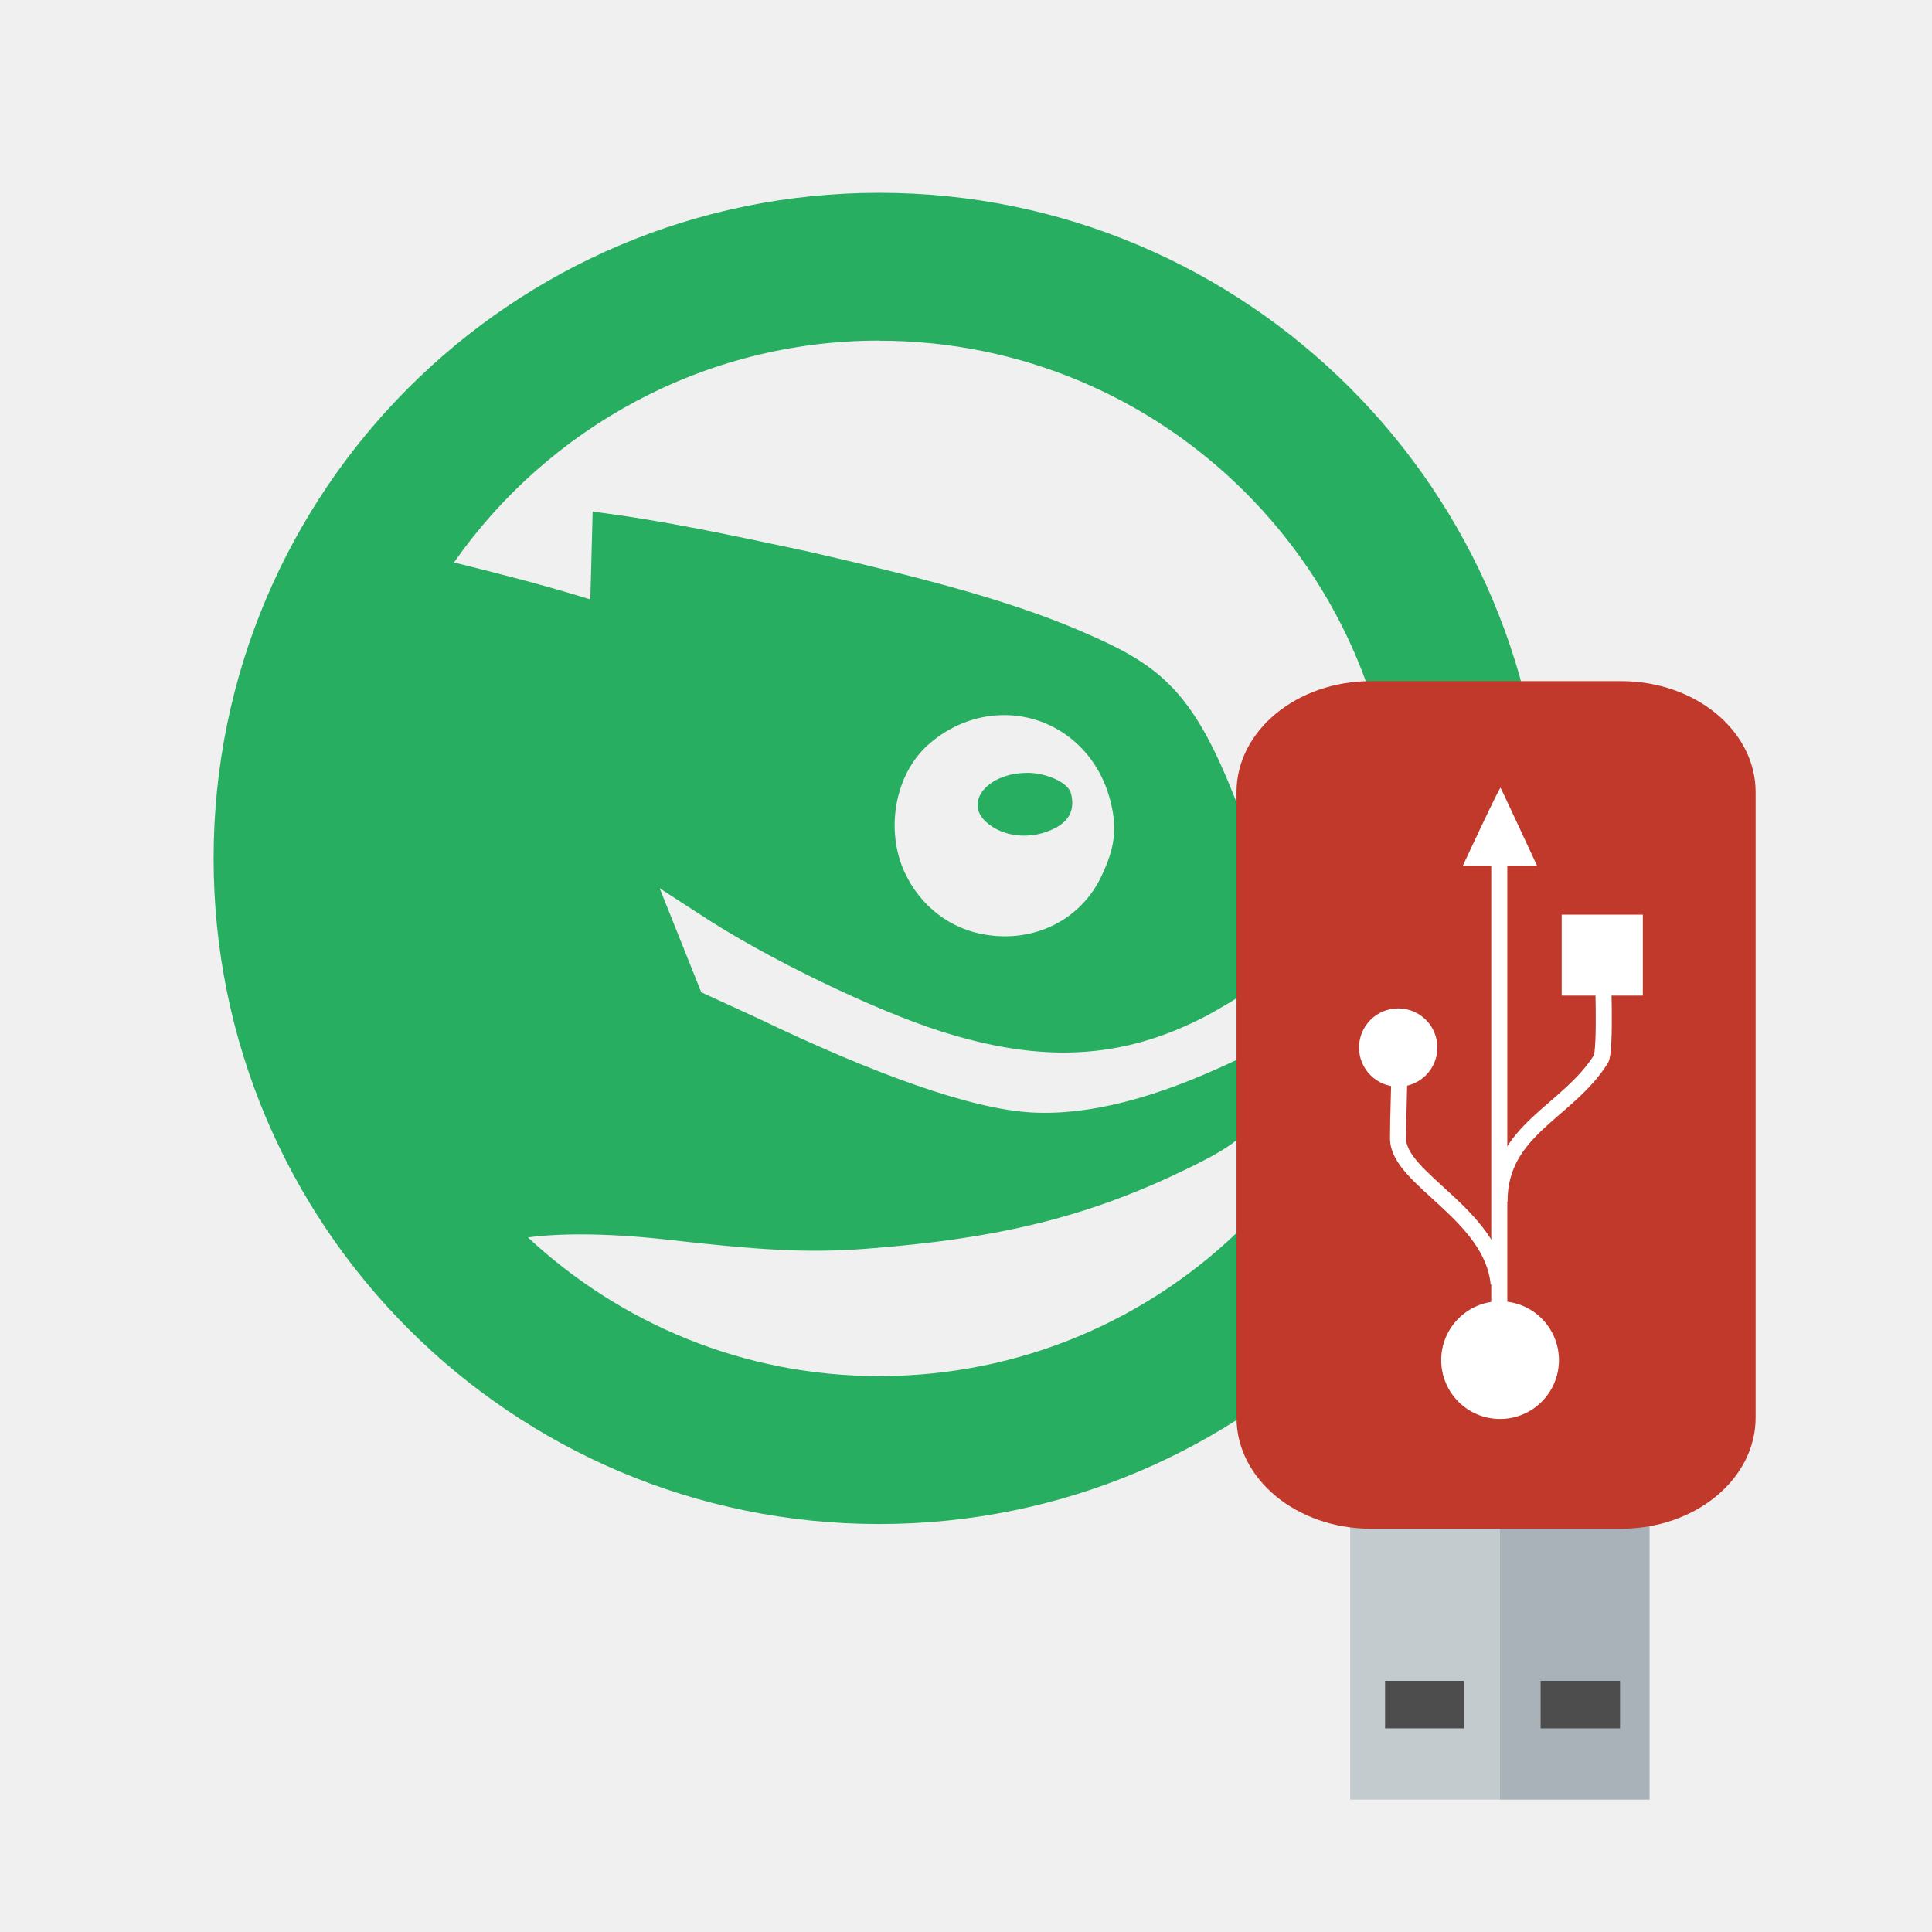
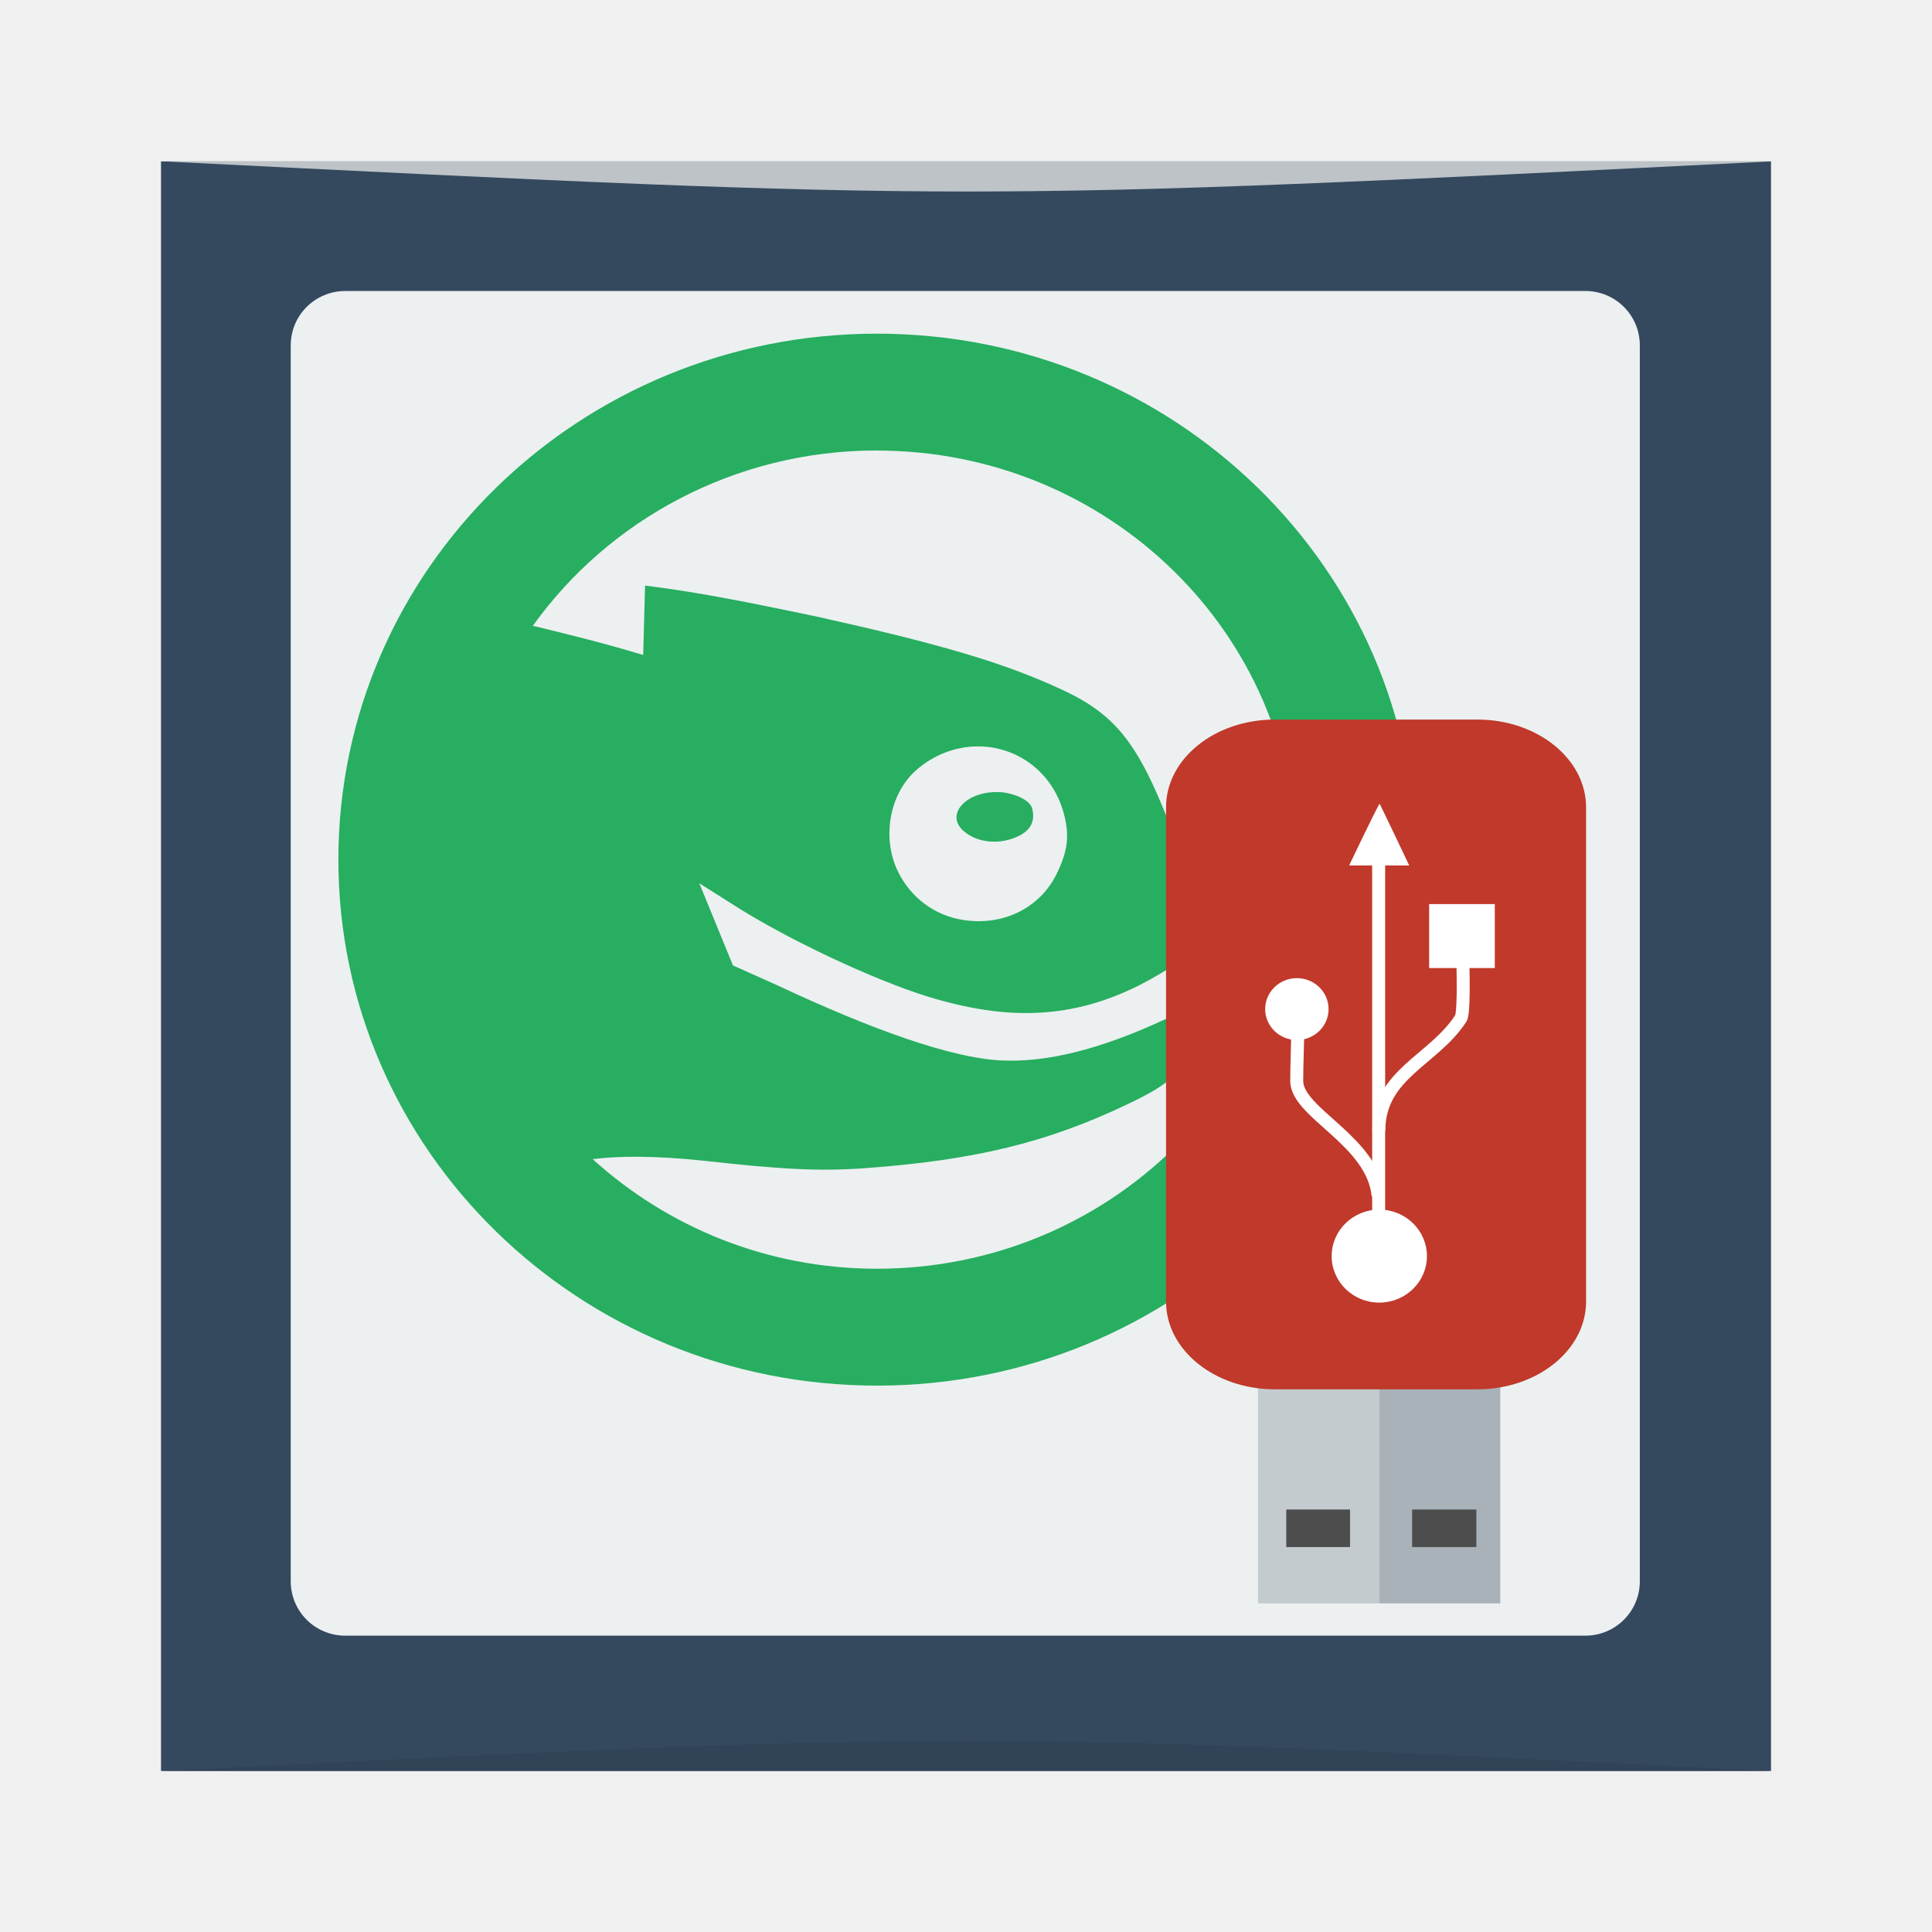
<svg xmlns="http://www.w3.org/2000/svg" width="48" height="48" id="svg2" version="1.1">
-   <defs id="defs4" />
+   <defs id="defs4">
+     <linearGradient id="linearGradient1374">
+       <stop style="stop-color:#fef3c8;stop-opacity:1" offset="0" id="stop1376" />
+       <stop style="stop-color:#ffffff;stop-opacity:1;" offset="1" id="stop1378" />
+     </linearGradient>
+   </defs>
  <g id="layer1" transform="translate(0,-1004.362)">
-     <path style="fill:#000000" d="" id="path906" />
-     <path id="path4124" d="m 21.844,1009.152 c -9.133,0 -16.537,7.404 -16.537,16.537 0,9.133 7.404,16.537 16.537,16.537 9.133,0 16.537,-7.404 16.537,-16.537 0,-9.133 -7.404,-16.537 -16.537,-16.537 z m 0,3.675 c 7.103,0 12.862,5.759 12.862,12.862 0,7.104 -5.758,12.862 -12.862,12.862 -3.38,0 -6.432,-1.313 -8.728,-3.445 0.74,-0.102 1.916,-0.116 3.445,0.053 2.237,0.254 3.463,0.341 4.938,0.229 3.359,-0.253 5.577,-0.806 8.039,-2.009 1.286,-0.629 1.559,-0.913 1.837,-1.665 0.265,-0.717 0.365,-1.378 0.23,-1.378 -0.048,0 -0.471,0.164 -0.976,0.402 -1.894,0.895 -3.552,1.341 -4.995,1.263 -1.501,-0.081 -3.915,-0.951 -6.833,-2.354 l -1.378,-0.632 -1.034,-2.584 0.976,0.632 c 1.666,1.106 4.387,2.409 6.029,2.928 2.508,0.793 4.468,0.684 6.488,-0.344 0.712,-0.363 2.067,-1.251 2.067,-1.378 0,-0.24 -0.693,-2.563 -1.091,-3.617 -0.994,-2.635 -1.692,-3.525 -3.33,-4.306 -1.819,-0.868 -3.836,-1.457 -7.522,-2.297 -1.762,-0.374 -3.494,-0.753 -5.282,-0.976 l -0.057,2.182 c -1.17,-0.364 -2.281,-0.644 -3.388,-0.919 2.325,-3.325 6.2,-5.512 10.565,-5.512 z m 3.043,9.302 c 1.204,-0.03 2.351,0.767 2.699,2.125 0.175,0.684 0.12,1.169 -0.23,1.895 -0.511,1.06 -1.641,1.637 -2.871,1.435 -0.867,-0.137 -1.617,-0.701 -2.01,-1.551 -0.478,-1.034 -0.254,-2.408 0.574,-3.157 0.543,-0.491 1.207,-0.734 1.837,-0.747 z m 0.632,1.435 c -0.961,0 -1.565,0.706 -1.034,1.206 0.431,0.405 1.15,0.465 1.723,0.169 0.371,-0.188 0.498,-0.479 0.402,-0.861 -0.07,-0.281 -0.623,-0.516 -1.091,-0.516 z" style="color:#000000;fill:#27ae60;fill-opacity:1;fill-rule:nonzero;stroke:none;stroke-width:1;marker:none;visibility:visible;display:inline;overflow:visible;enable-background:accumulate" />
-     <g transform="matrix(0.6246741,0,0,0.6246741,22.17367,1020.518)" id="layer1-5">
-       <rect style="fill:#c4cbcf;fill-rule:evenodd;stroke:#003bc3;stroke-width:0;stroke-linecap:square;stroke-linejoin:miter;stroke-miterlimit:2.013" y="0" x="0" id="shape0" transform="translate(18.2027,34.35)" stroke-miterlimit="2.013" width="5.954" height="11.362" />
-       <rect style="fill:#a8b2b8;fill-rule:evenodd;stroke:#003bc3;stroke-width:0;stroke-linecap:square;stroke-linejoin:miter;stroke-miterlimit:2" y="0" x="0" id="shape1" transform="translate(24.1571,34.35)" stroke-miterlimit="2" width="5.954" height="11.362" />
-       <rect style="fill:#c0392b;fill-rule:evenodd;stroke:#003bc3;stroke-width:0;stroke-linecap:square;stroke-linejoin:miter;stroke-miterlimit:2.013" y="0" x="0" id="shape2" transform="translate(13.6828,1.22708)" stroke-miterlimit="2.013" width="20.646" height="33.71" rx="5.347" ry="4.416" />
-       <rect style="fill:#4d4d4d;fill-rule:evenodd;stroke:#003bc3;stroke-width:0;stroke-linecap:square;stroke-linejoin:miter;stroke-miterlimit:2.013" y="0" x="0" id="shape3" transform="translate(19.5913,40.9871)" stroke-miterlimit="2.013" width="3.136" height="1.89" />
-       <rect style="fill:#4d4d4d;fill-rule:evenodd;stroke:#003bc3;stroke-width:0;stroke-linecap:square;stroke-linejoin:miter;stroke-miterlimit:2" y="0" x="0" id="shape4" transform="translate(25.7781,40.9871)" stroke-miterlimit="2" width="3.158" height="1.89" />
-       <rect style="fill:#ffffff;stroke:#ffffff;stroke-width:0;stroke-linecap:butt;stroke-linejoin:miter;stroke-miterlimit:0" y="0" x="0" id="rect1933" transform="matrix(0,-1,1,0,26.6154,13.7337)" stroke-miterlimit="0" width="3.219" height="3.227" />
-       <path style="fill:#ffffff;stroke:#ffffff;stroke-width:0;stroke-linecap:butt;stroke-linejoin:miter;stroke-miterlimit:0" id="path2830" transform="matrix(0,-1,1,0,21.8234,30.5729)" stroke-miterlimit="0" d="M 4.681,2.341 C 4.681,3.634 3.633,4.683 2.34,4.683 1.048,4.683 -2.62717e-4,3.634 4.9406e-8,2.341 -2.62717e-4,1.048 1.048,0 2.34,0 3.633,0 4.681,1.048 4.681,2.341 z" />
-       <path style="fill:#ffffff;stroke:#ffffff;stroke-width:0;stroke-linecap:butt;stroke-linejoin:miter;stroke-miterlimit:0" id="path4602" transform="matrix(0,-1,1,0,18.5557,17.3575)" stroke-miterlimit="0" d="m 3.115,1.558 c 1.7e-4,0.86 -0.697,1.558 -1.557,1.558 C 0.697,3.116 -1.74819e-4,2.418 3.2876e-8,1.558 -1.74819e-4,0.698 0.697,0 1.557,0 2.418,0 3.115,0.698 3.115,1.558 z" />
-       <path style="fill:#ffffff;fill-rule:evenodd;stroke:#ffffff;stroke-width:0;stroke-linecap:butt;stroke-linejoin:miter;stroke-miterlimit:0" id="path4608" transform="matrix(0,-1,1,0,22.6836,8.57027)" stroke-miterlimit="0" d="M 0,0 C 0,0 3.149,1.464 3.101,1.5 3.054,1.536 0,2.952 0,2.952 z" />
-       <path style="fill:none;stroke:#ffffff;stroke-width:0.638;stroke-linecap:butt;stroke-linejoin:miter;stroke-miterlimit:0" id="path2766" transform="matrix(0,-1,1,0,20.1067,25.1978)" stroke-miterlimit="0" d="M 0,4.002 C 2.771,3.743 4.169,0 5.777,0 c 1.087,0 1.563,0.05 2.946,0.05" />
-       <path style="fill:none;stroke:#ffffff;stroke-width:0.638;stroke-linecap:butt;stroke-linejoin:miter;stroke-miterlimit:0" id="path3653" transform="matrix(0,-1,1,0,24.1418,21.9256)" stroke-miterlimit="0" d="M 0,0 C 2.868,0 3.544,2.698 5.665,4.035 6.025,4.239 9.267,4.106 9.474,4.106" />
-       <path style="fill:none;stroke:#ffffff;stroke-width:0.638;stroke-linecap:butt;stroke-linejoin:miter;stroke-miterlimit:0" id="path5436" transform="matrix(0,-1,1,0,24.1335,28.1572)" stroke-miterlimit="0" d="M 0,0 20.388,0" />
+     <rect style="fill:#34495e;fill-opacity:1;stroke:none" id="rect2991-1" width="40" height="39.989" x="4" y="-1048.362" ry="0" transform="scale(1,-1)" />
+     <path style="fill:#ecf0f1;fill-opacity:1;stroke:none" d="m 8.58,1011.592 c -0.752,0 -1.357,0.603 -1.357,1.352 l 0,30.703 c 0,0.75 0.605,1.353 1.357,1.353 l 30.804,0 c 0.752,0 1.357,-0.603 1.357,-1.353 l 0,-30.703 c 0,-0.75 -0.605,-1.353 -1.357,-1.353 z" id="rect839" />
+     <path style="opacity:0.5;fill:#2c3e50;fill-opacity:1;stroke:none" d="m 4,1048.362 0,0 c 20,-1 20,-1 40,0 z" id="path3257" />
+     <path id="path4027" d="m 4.039,1008.37 0,0 c 20,1 20,1 40,0 z" style="opacity:1;fill:#bdc3c7;fill-opacity:1;stroke:none" />
+     <g id="layer1-9" transform="matrix(0.8091285,0,0,0.7902097,4.112837,215.2102)">
+       <path id="path906" d="" style="fill:#000000" />
+       <path style="color:#000000;display:inline;overflow:visible;visibility:visible;fill:#27ae60;fill-opacity:1;fill-rule:nonzero;stroke:none;stroke-width:1;marker:none;enable-background:accumulate" d="m 21.844,1009.152 c -9.133,0 -16.537,7.404 -16.537,16.537 0,9.133 7.404,16.537 16.537,16.537 9.133,0 16.537,-7.404 16.537,-16.537 0,-9.133 -7.404,-16.537 -16.537,-16.537 z m 0,3.675 c 7.103,0 12.862,5.759 12.862,12.862 0,7.104 -5.758,12.862 -12.862,12.862 -3.38,0 -6.432,-1.313 -8.728,-3.445 0.74,-0.102 1.916,-0.116 3.445,0.053 2.237,0.254 3.463,0.341 4.938,0.229 3.359,-0.253 5.577,-0.806 8.039,-2.009 1.286,-0.629 1.559,-0.913 1.837,-1.665 0.265,-0.717 0.365,-1.378 0.23,-1.378 -0.048,0 -0.471,0.164 -0.976,0.402 -1.894,0.895 -3.552,1.341 -4.995,1.263 -1.501,-0.081 -3.915,-0.951 -6.833,-2.354 l -1.378,-0.632 -1.034,-2.584 0.976,0.632 c 1.666,1.106 4.387,2.409 6.029,2.928 2.508,0.793 4.468,0.684 6.488,-0.344 0.712,-0.363 2.067,-1.251 2.067,-1.378 0,-0.24 -0.693,-2.563 -1.091,-3.617 -0.994,-2.635 -1.692,-3.525 -3.33,-4.306 -1.819,-0.868 -3.836,-1.457 -7.522,-2.297 -1.762,-0.374 -3.494,-0.753 -5.282,-0.976 l -0.057,2.182 c -1.17,-0.364 -2.281,-0.644 -3.388,-0.919 2.325,-3.325 6.2,-5.512 10.565,-5.512 z m 3.043,9.302 c 1.204,-0.03 2.351,0.767 2.699,2.125 0.175,0.684 0.12,1.169 -0.23,1.895 -0.511,1.06 -1.641,1.637 -2.871,1.435 -0.867,-0.137 -1.617,-0.701 -2.01,-1.551 -0.478,-1.034 -0.254,-2.408 0.574,-3.157 0.543,-0.491 1.207,-0.734 1.837,-0.747 z m 0.632,1.435 c -0.961,0 -1.565,0.706 -1.034,1.206 0.431,0.405 1.15,0.465 1.723,0.169 0.371,-0.188 0.498,-0.479 0.402,-0.861 -0.07,-0.281 -0.623,-0.516 -1.091,-0.516 z" id="path4124" />
+       <g id="layer1-5" transform="matrix(0.6246741,0,0,0.6246741,22.17367,1020.518)">
+         <rect height="11.362" width="5.954" stroke-miterlimit="2.013" transform="translate(18.2027,34.35)" id="shape0" x="0" y="0" style="fill:#c4cbcf;fill-rule:evenodd;stroke:#003bc3;stroke-width:0;stroke-linecap:square;stroke-linejoin:miter;stroke-miterlimit:2.013" />
+         <rect height="11.362" width="5.954" stroke-miterlimit="2" transform="translate(24.1571,34.35)" id="shape1" x="0" y="0" style="fill:#a8b2b8;fill-rule:evenodd;stroke:#003bc3;stroke-width:0;stroke-linecap:square;stroke-linejoin:miter;stroke-miterlimit:2" />
+         <rect ry="4.416" rx="5.347" height="33.71" width="20.646" stroke-miterlimit="2.013" transform="translate(13.6828,1.22708)" id="shape2" x="0" y="0" style="fill:#c0392b;fill-rule:evenodd;stroke:#003bc3;stroke-width:0;stroke-linecap:square;stroke-linejoin:miter;stroke-miterlimit:2.013" />
+         <rect height="1.89" width="3.136" stroke-miterlimit="2.013" transform="translate(19.5913,40.9871)" id="shape3" x="0" y="0" style="fill:#4d4d4d;fill-rule:evenodd;stroke:#003bc3;stroke-width:0;stroke-linecap:square;stroke-linejoin:miter;stroke-miterlimit:2.013" />
+         <rect height="1.89" width="3.158" stroke-miterlimit="2" transform="translate(25.7781,40.9871)" id="shape4" x="0" y="0" style="fill:#4d4d4d;fill-rule:evenodd;stroke:#003bc3;stroke-width:0;stroke-linecap:square;stroke-linejoin:miter;stroke-miterlimit:2" />
+         <rect height="3.227" width="3.219" stroke-miterlimit="0" transform="matrix(0,-1,1,0,26.6154,13.7337)" id="rect1933" x="0" y="0" style="fill:#ffffff;stroke:#ffffff;stroke-width:0;stroke-linecap:butt;stroke-linejoin:miter;stroke-miterlimit:0" />
+         <path d="M 4.681,2.341 C 4.681,3.634 3.633,4.683 2.34,4.683 1.048,4.683 -2.62717e-4,3.634 4.9406e-8,2.341 -2.62717e-4,1.048 1.048,0 2.34,0 3.633,0 4.681,1.048 4.681,2.341 Z" stroke-miterlimit="0" transform="matrix(0,-1,1,0,21.8234,30.5729)" id="path2830" style="fill:#ffffff;stroke:#ffffff;stroke-width:0;stroke-linecap:butt;stroke-linejoin:miter;stroke-miterlimit:0" />
+         <path d="m 3.115,1.558 c 1.7e-4,0.86 -0.697,1.558 -1.557,1.558 C 0.697,3.116 -1.74819e-4,2.418 3.2876e-8,1.558 -1.74819e-4,0.698 0.697,0 1.557,0 2.418,0 3.115,0.698 3.115,1.558 Z" stroke-miterlimit="0" transform="matrix(0,-1,1,0,18.5557,17.3575)" id="path4602" style="fill:#ffffff;stroke:#ffffff;stroke-width:0;stroke-linecap:butt;stroke-linejoin:miter;stroke-miterlimit:0" />
+         <path d="M 0,0 C 0,0 3.149,1.464 3.101,1.5 3.054,1.536 0,2.952 0,2.952 Z" stroke-miterlimit="0" transform="matrix(0,-1,1,0,22.6836,8.57027)" id="path4608" style="fill:#ffffff;fill-rule:evenodd;stroke:#ffffff;stroke-width:0;stroke-linecap:butt;stroke-linejoin:miter;stroke-miterlimit:0" />
+         <path d="M 0,4.002 C 2.771,3.743 4.169,0 5.777,0 c 1.087,0 1.563,0.05 2.946,0.05" stroke-miterlimit="0" transform="matrix(0,-1,1,0,20.1067,25.1978)" id="path2766" style="fill:none;stroke:#ffffff;stroke-width:0.638;stroke-linecap:butt;stroke-linejoin:miter;stroke-miterlimit:0" />
+         <path d="M 0,0 C 2.868,0 3.544,2.698 5.665,4.035 6.025,4.239 9.267,4.106 9.474,4.106" stroke-miterlimit="0" transform="matrix(0,-1,1,0,24.1418,21.9256)" id="path3653" style="fill:none;stroke:#ffffff;stroke-width:0.638;stroke-linecap:butt;stroke-linejoin:miter;stroke-miterlimit:0" />
+         <path d="M 0,0 20.388,0" stroke-miterlimit="0" transform="matrix(0,-1,1,0,24.1335,28.1572)" id="path5436" style="fill:none;stroke:#ffffff;stroke-width:0.638;stroke-linecap:butt;stroke-linejoin:miter;stroke-miterlimit:0" />
+       </g>
    </g>
  </g>
</svg>
